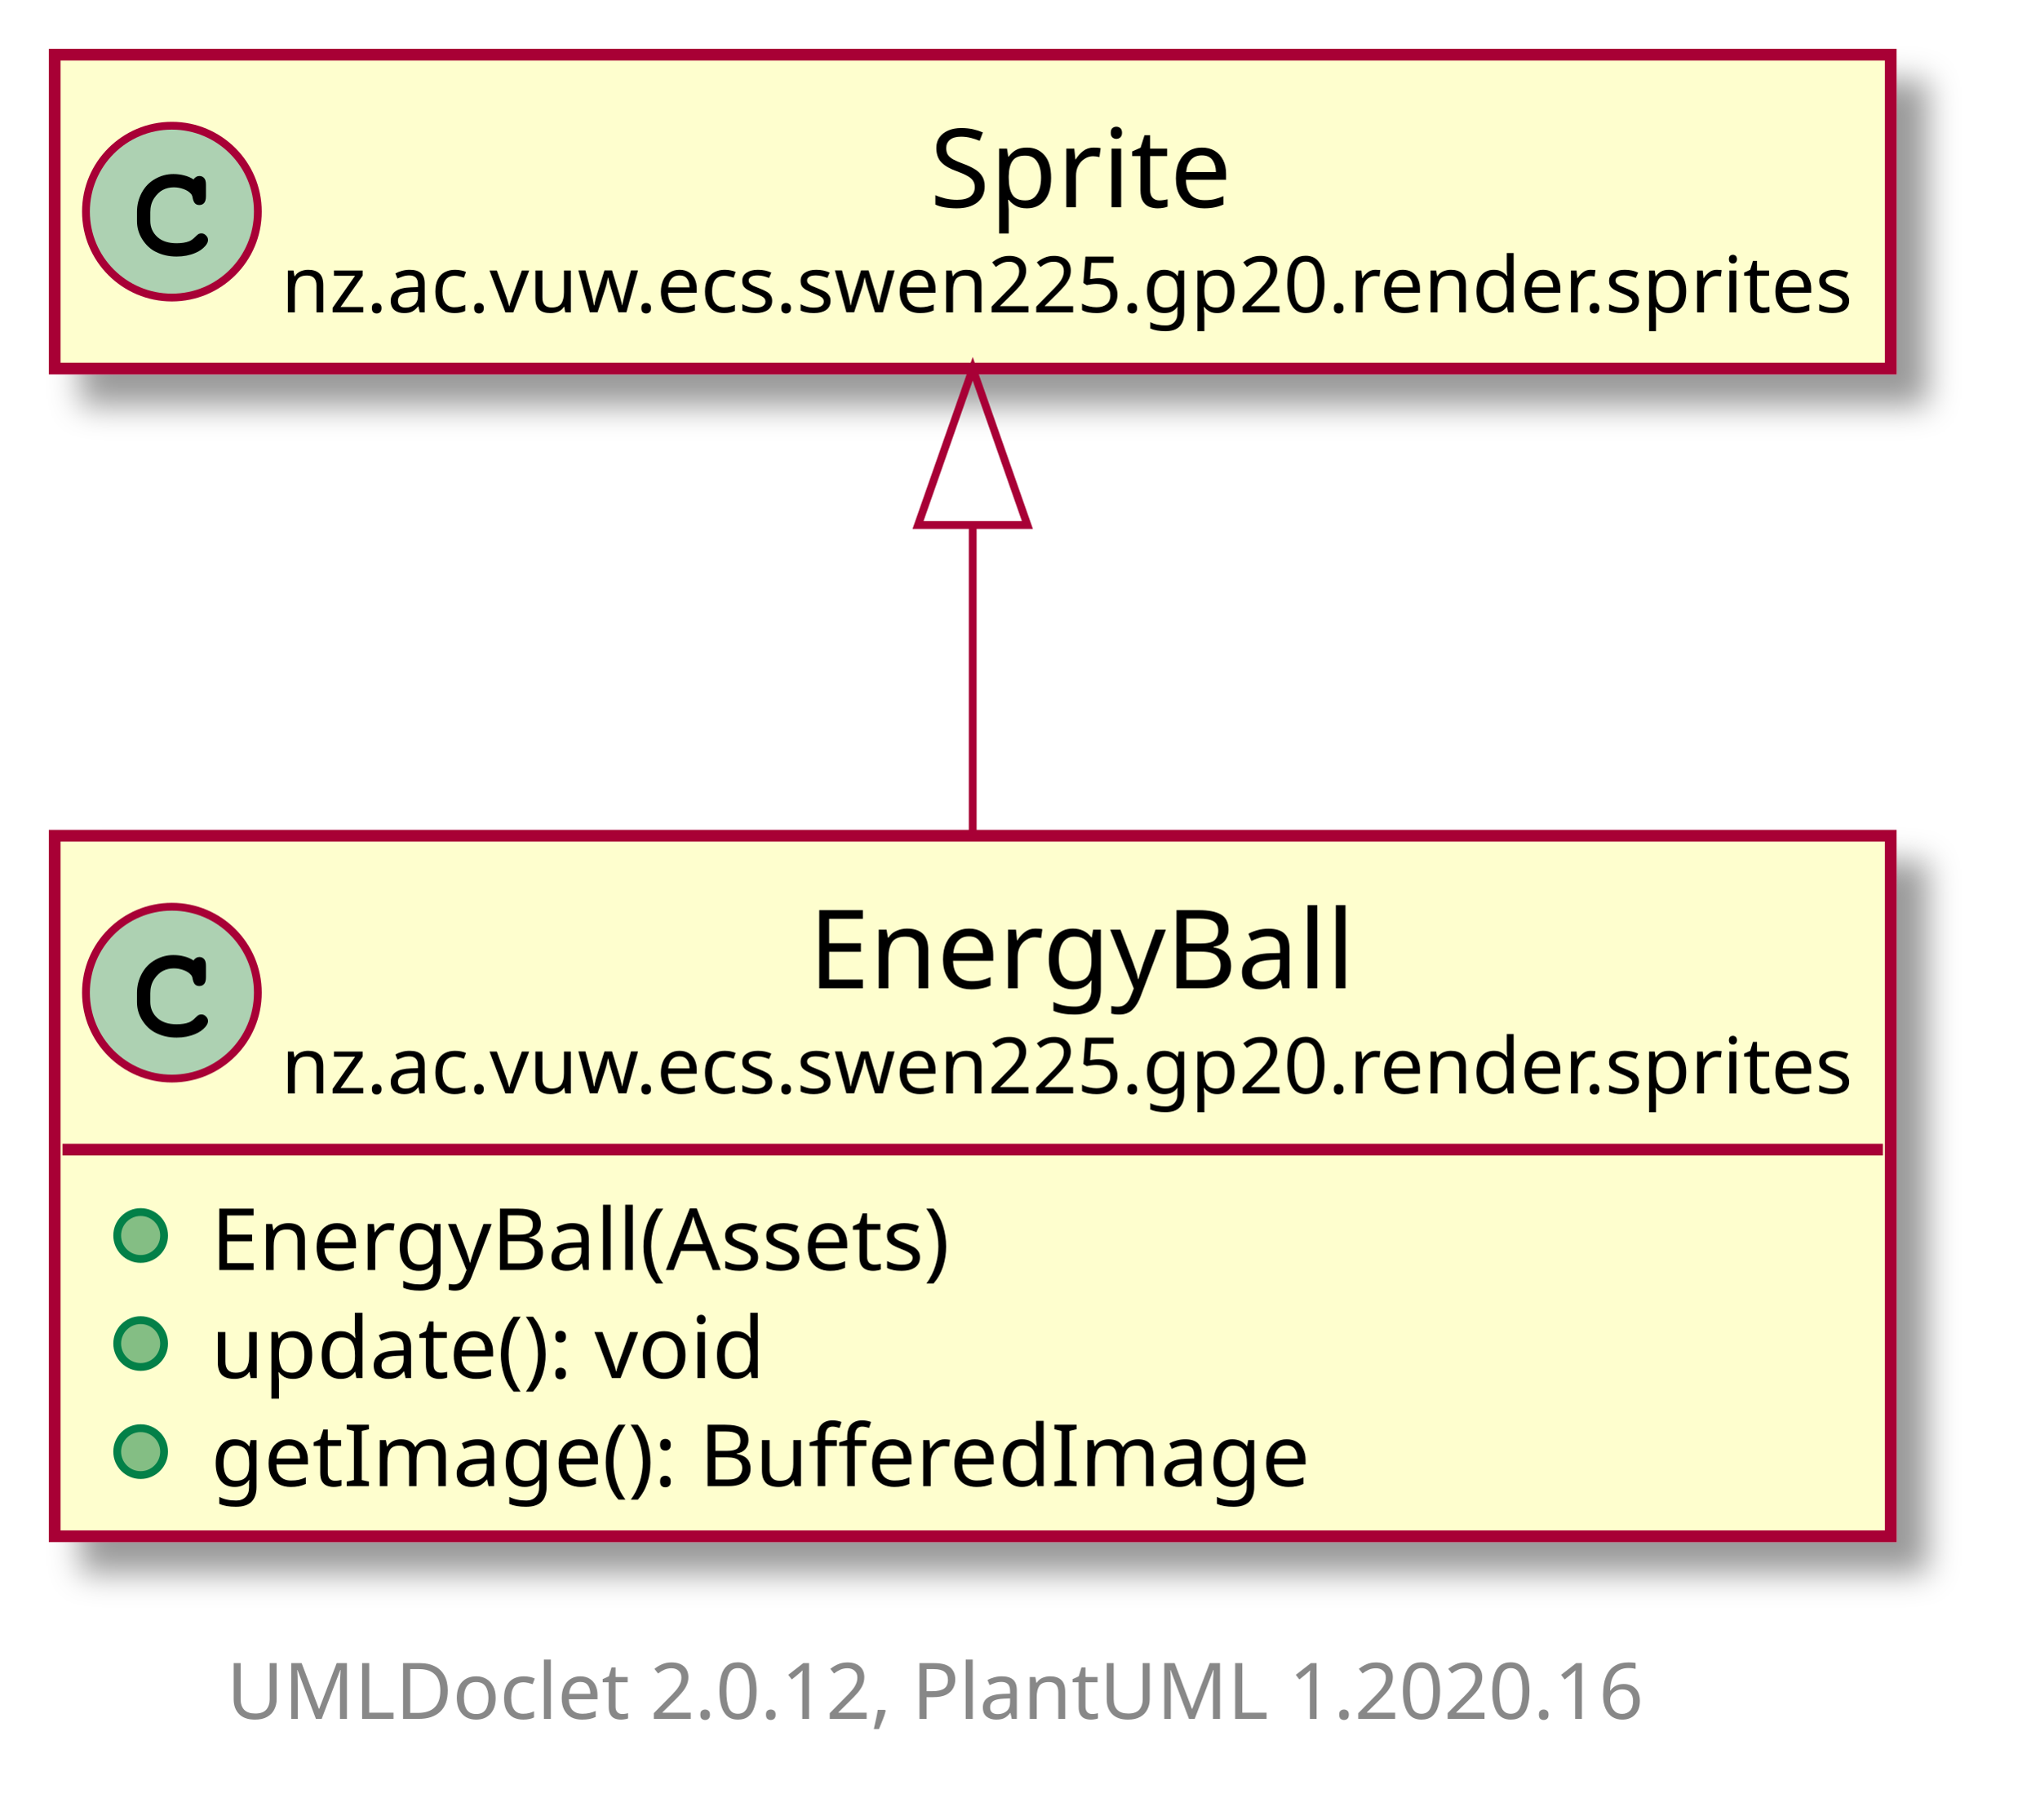
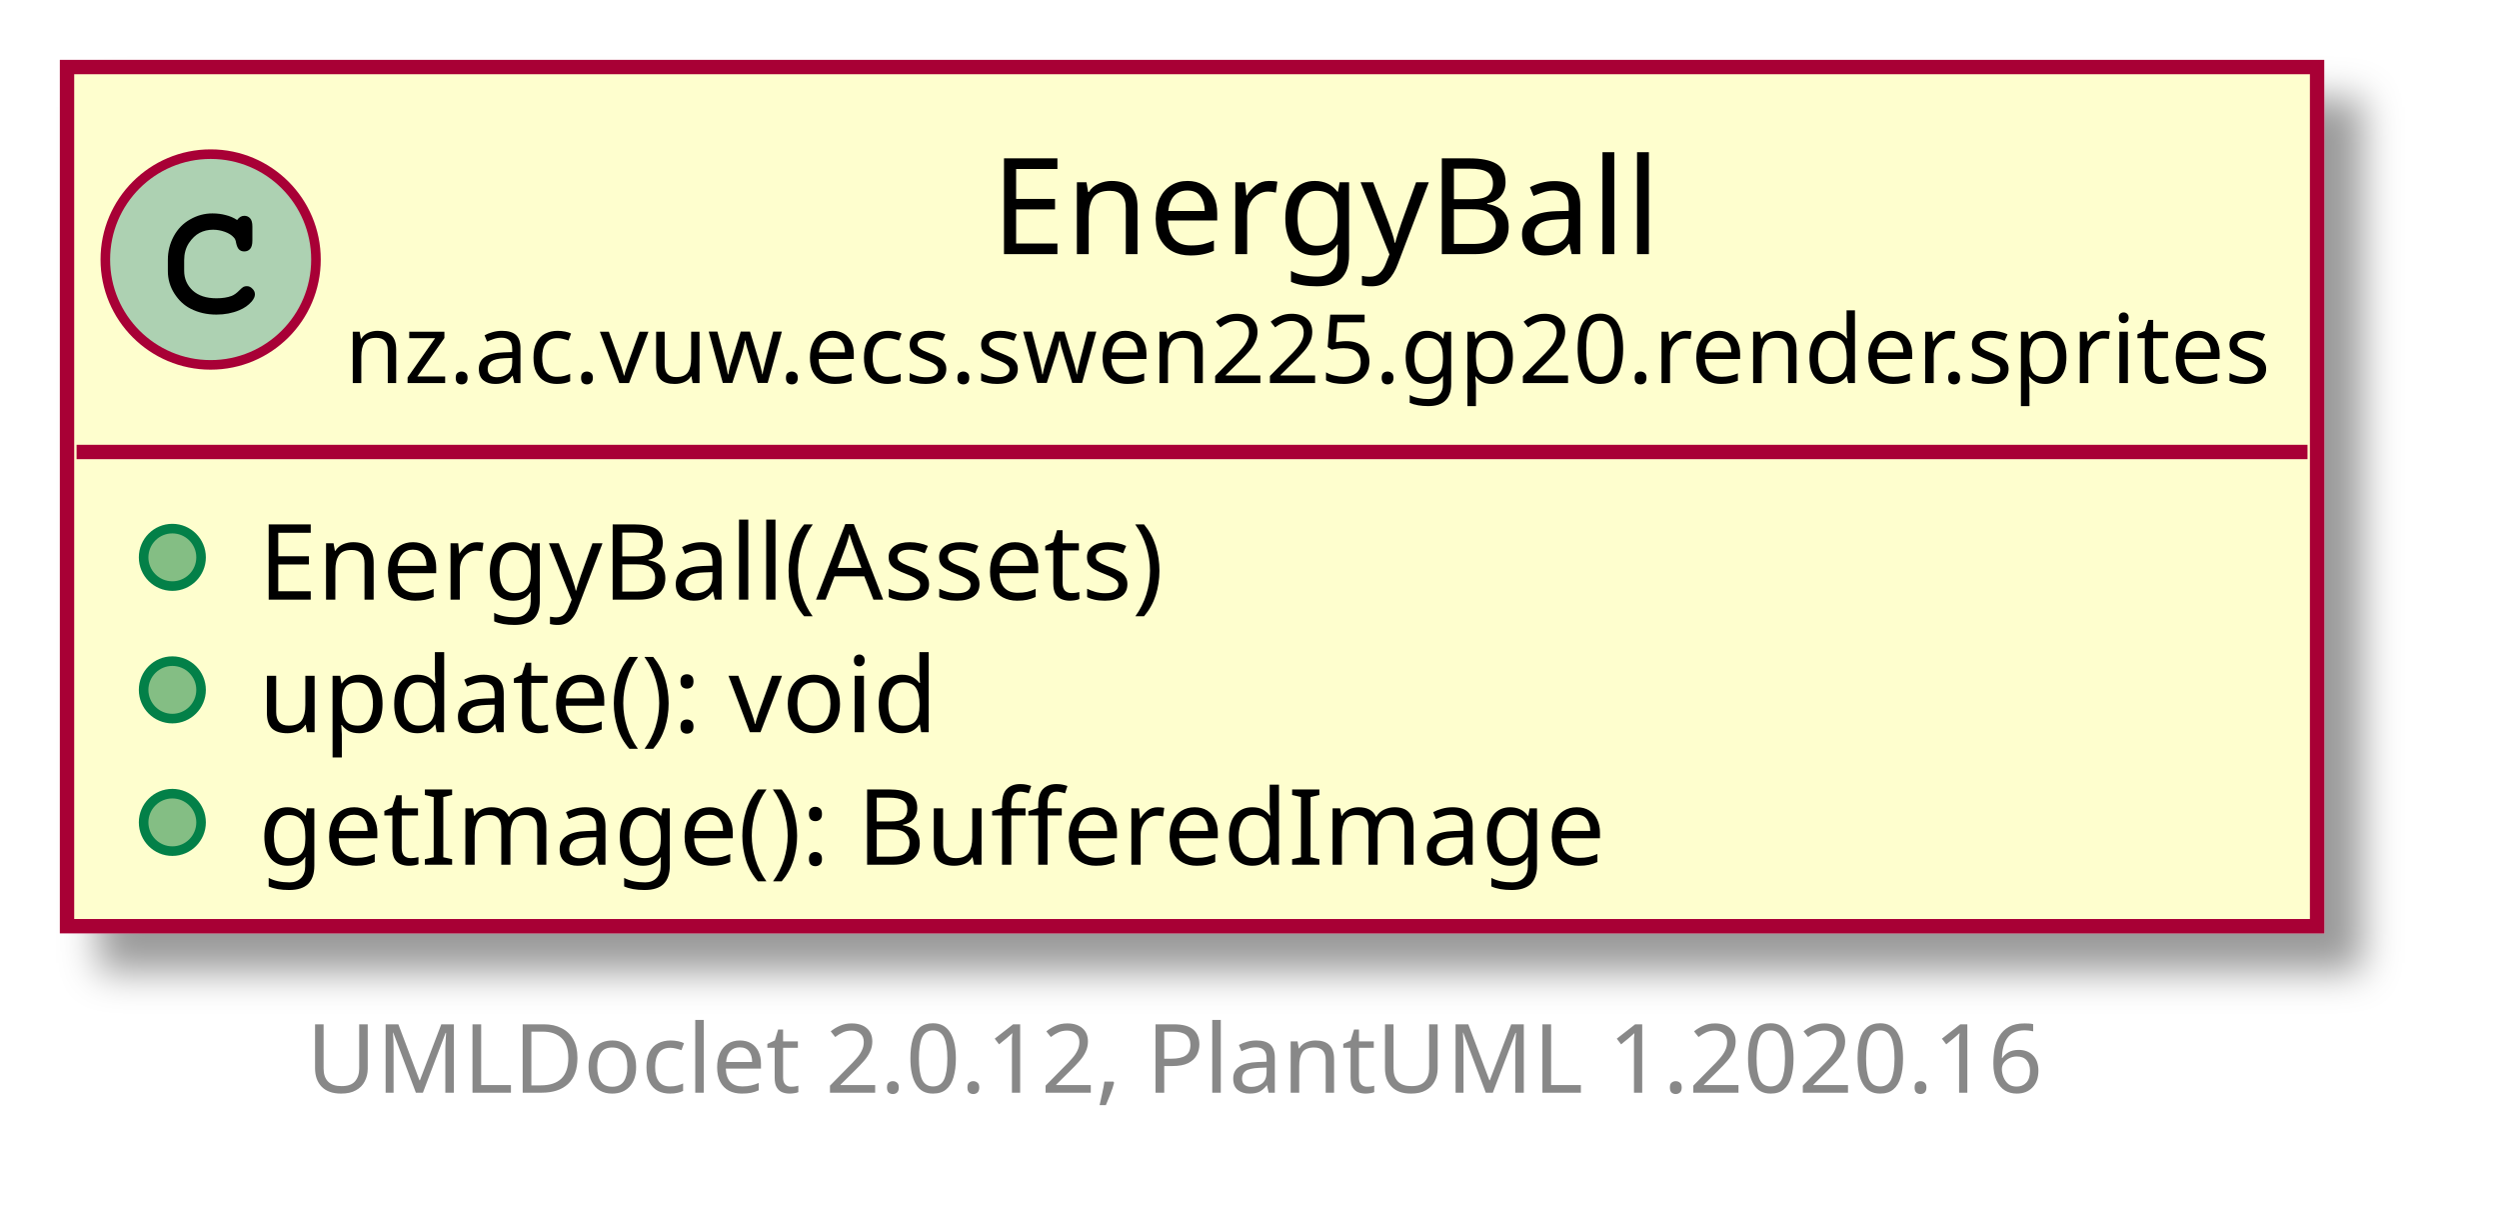
- <svg xmlns="http://www.w3.org/2000/svg" xmlns:xlink="http://www.w3.org/1999/xlink" contentScriptType="application/ecmascript" contentStyleType="text/css" height="233px" preserveAspectRatio="none" style="width:261px;height:233px;" version="1.1" viewBox="0 0 261 233" width="261px" zoomAndPan="magnify">
+ <svg xmlns="http://www.w3.org/2000/svg" xmlns:xlink="http://www.w3.org/1999/xlink" contentScriptType="application/ecmascript" contentStyleType="text/css" height="127px" preserveAspectRatio="none" style="width:261px;height:127px;" version="1.1" viewBox="0 0 261 127" width="261px" zoomAndPan="magnify">
  <defs>
-     <filter height="300%" id="f1ms01k7u8trdt" width="300%" x="-1" y="-1">
+     <filter height="300%" id="fns8fwlqr38sn" width="300%" x="-1" y="-1">
      <feGaussianBlur result="blurOut" stdDeviation="2.0" />
      <feColorMatrix in="blurOut" result="blurOut2" type="matrix" values="0 0 0 0 0 0 0 0 0 0 0 0 0 0 0 0 0 0 .4 0" />
      <feOffset dx="4.0" dy="4.0" in="blurOut2" result="blurOut3" />
      <feBlend in="SourceGraphic" in2="blurOut3" mode="normal" />
    </filter>
  </defs>
  <g>
    <a href="EnergyBall.html" target="_top" title="EnergyBall.html" xlink:actuate="onRequest" xlink:href="EnergyBall.html" xlink:show="new" xlink:title="EnergyBall.html" xlink:type="simple">
-       <rect codeLine="5" fill="#FEFECE" filter="url(#f1ms01k7u8trdt)" height="89.695" id="nz.ac.vuw.ecs.swen225.gp20.render.sprites.EnergyBall" style="stroke: #A80036; stroke-width: 1.5;" width="235" x="7" y="107" />
-       <ellipse cx="22" cy="127.094" fill="#ADD1B2" rx="11" ry="11" style="stroke: #A80036; stroke-width: 1.0;" />
-       <path d="M24.766,122.969 Q24.922,122.75 25.109,122.641 Q25.297,122.531 25.516,122.531 Q25.891,122.531 26.125,122.797 Q26.359,123.047 26.359,123.656 L26.359,125.109 Q26.359,125.719 26.125,125.984 Q25.891,126.25 25.516,126.25 Q25.172,126.25 24.969,126.047 Q24.766,125.859 24.656,125.344 Q24.609,124.984 24.422,124.797 Q24.094,124.422 23.484,124.203 Q22.875,123.984 22.25,123.984 Q21.484,123.984 20.844,124.312 Q20.219,124.641 19.719,125.391 Q19.234,126.141 19.234,127.172 L19.234,128.266 Q19.234,129.5 20.125,130.328 Q21.016,131.141 22.609,131.141 Q23.547,131.141 24.203,130.891 Q24.594,130.734 25.016,130.297 Q25.281,130.031 25.422,129.953 Q25.578,129.875 25.781,129.875 Q26.109,129.875 26.359,130.141 Q26.625,130.391 26.625,130.734 Q26.625,131.078 26.281,131.484 Q25.781,132.062 24.984,132.391 Q23.906,132.844 22.609,132.844 Q21.094,132.844 19.891,132.219 Q18.906,131.719 18.219,130.656 Q17.531,129.578 17.531,128.297 L17.531,127.141 Q17.531,125.812 18.141,124.672 Q18.766,123.516 19.859,122.906 Q20.953,122.281 22.188,122.281 Q22.922,122.281 23.562,122.453 Q24.219,122.609 24.766,122.969 Z " />
-       <text fill="#000000" font-family="sans-serif" font-size="14" lengthAdjust="spacingAndGlyphs" textLength="68" x="103.5" y="126.533">EnergyBall</text>
-       <text fill="#000000" font-family="sans-serif" font-size="10" lengthAdjust="spacingAndGlyphs" textLength="203" x="36" y="139.99">nz.ac.vuw.ecs.swen225.gp20.render.sprites</text>
-       <line style="stroke: #A80036; stroke-width: 1.5;" x1="8" x2="241" y1="147.188" y2="147.188" />
-       <ellipse cx="18" cy="158.188" fill="#84BE84" rx="3" ry="3" style="stroke: #038048; stroke-width: 1.0;" />
-       <text fill="#000000" font-family="sans-serif" font-size="11" lengthAdjust="spacingAndGlyphs" textLength="94" x="27" y="162.606">EnergyBall(Assets)</text>
-       <ellipse cx="18" cy="172.023" fill="#84BE84" rx="3" ry="3" style="stroke: #038048; stroke-width: 1.0;" />
-       <text fill="#000000" font-family="sans-serif" font-size="11" lengthAdjust="spacingAndGlyphs" textLength="67" x="27" y="176.442">update(): void</text>
-       <ellipse cx="18" cy="185.859" fill="#84BE84" rx="3" ry="3" style="stroke: #038048; stroke-width: 1.0;" />
-       <text fill="#000000" font-family="sans-serif" font-size="11" lengthAdjust="spacingAndGlyphs" textLength="130" x="27" y="190.278">getImage(): BufferedImage</text>
-     </a>
-     <a href="Sprite.html" target="_top" title="Sprite.html" xlink:actuate="onRequest" xlink:href="Sprite.html" xlink:show="new" xlink:title="Sprite.html" xlink:type="simple">
-       <rect codeLine="11" fill="#FEFECE" filter="url(#f1ms01k7u8trdt)" height="40.188" id="nz.ac.vuw.ecs.swen225.gp20.render.sprites.Sprite" style="stroke: #A80036; stroke-width: 1.5;" width="235" x="7" y="7" />
+       <rect codeLine="5" fill="#FEFECE" filter="url(#fns8fwlqr38sn)" height="89.695" id="nz.ac.vuw.ecs.swen225.gp20.render.sprites.EnergyBall" style="stroke: #A80036; stroke-width: 1.5;" width="235" x="7" y="7" />
      <ellipse cx="22" cy="27.094" fill="#ADD1B2" rx="11" ry="11" style="stroke: #A80036; stroke-width: 1.0;" />
      <path d="M24.766,22.969 Q24.922,22.75 25.109,22.641 Q25.297,22.531 25.516,22.531 Q25.891,22.531 26.125,22.797 Q26.359,23.047 26.359,23.656 L26.359,25.109 Q26.359,25.719 26.125,25.984 Q25.891,26.25 25.516,26.25 Q25.172,26.25 24.969,26.047 Q24.766,25.859 24.656,25.344 Q24.609,24.984 24.422,24.797 Q24.094,24.422 23.484,24.203 Q22.875,23.984 22.25,23.984 Q21.484,23.984 20.844,24.312 Q20.219,24.641 19.719,25.391 Q19.234,26.141 19.234,27.172 L19.234,28.266 Q19.234,29.5 20.125,30.328 Q21.016,31.141 22.609,31.141 Q23.547,31.141 24.203,30.891 Q24.594,30.734 25.016,30.297 Q25.281,30.031 25.422,29.953 Q25.578,29.875 25.781,29.875 Q26.109,29.875 26.359,30.141 Q26.625,30.391 26.625,30.734 Q26.625,31.078 26.281,31.484 Q25.781,32.062 24.984,32.391 Q23.906,32.844 22.609,32.844 Q21.094,32.844 19.891,32.219 Q18.906,31.719 18.219,30.656 Q17.531,29.578 17.531,28.297 L17.531,27.141 Q17.531,25.812 18.141,24.672 Q18.766,23.516 19.859,22.906 Q20.953,22.281 22.188,22.281 Q22.922,22.281 23.562,22.453 Q24.219,22.609 24.766,22.969 Z " />
-       <text fill="#000000" font-family="sans-serif" font-size="14" lengthAdjust="spacingAndGlyphs" textLength="37" x="119" y="26.533">Sprite</text>
+       <text fill="#000000" font-family="sans-serif" font-size="14" lengthAdjust="spacingAndGlyphs" textLength="68" x="103.5" y="26.533">EnergyBall</text>
      <text fill="#000000" font-family="sans-serif" font-size="10" lengthAdjust="spacingAndGlyphs" textLength="203" x="36" y="39.99">nz.ac.vuw.ecs.swen225.gp20.render.sprites</text>
+       <line style="stroke: #A80036; stroke-width: 1.5;" x1="8" x2="241" y1="47.188" y2="47.188" />
+       <ellipse cx="18" cy="58.188" fill="#84BE84" rx="3" ry="3" style="stroke: #038048; stroke-width: 1.0;" />
+       <text fill="#000000" font-family="sans-serif" font-size="11" lengthAdjust="spacingAndGlyphs" textLength="94" x="27" y="62.606">EnergyBall(Assets)</text>
+       <ellipse cx="18" cy="72.023" fill="#84BE84" rx="3" ry="3" style="stroke: #038048; stroke-width: 1.0;" />
+       <text fill="#000000" font-family="sans-serif" font-size="11" lengthAdjust="spacingAndGlyphs" textLength="67" x="27" y="76.442">update(): void</text>
+       <ellipse cx="18" cy="85.859" fill="#84BE84" rx="3" ry="3" style="stroke: #038048; stroke-width: 1.0;" />
+       <text fill="#000000" font-family="sans-serif" font-size="11" lengthAdjust="spacingAndGlyphs" textLength="130" x="27" y="90.278">getImage(): BufferedImage</text>
    </a>
-     <path codeLine="13" d="M124.5,67.25 C124.5,79.89 124.5,93.98 124.5,106.94 " fill="none" id="nz.ac.vuw.ecs.swen225.gp20.render.sprites.Sprite-backto-nz.ac.vuw.ecs.swen225.gp20.render.sprites.EnergyBall" style="stroke: #A80036; stroke-width: 1.0;" />
-     <polygon fill="none" points="117.5,67.22,124.5,47.22,131.5,67.22,117.5,67.22" style="stroke: #A80036; stroke-width: 1.0;" />
-     <text fill="#888888" font-family="sans-serif" font-size="10" lengthAdjust="spacingAndGlyphs" textLength="185" x="29" y="220.076">UMLDoclet 2.0.12, PlantUML 1.2020.16</text>
+     <text fill="#888888" font-family="sans-serif" font-size="10" lengthAdjust="spacingAndGlyphs" textLength="185" x="32" y="114.076">UMLDoclet 2.0.12, PlantUML 1.2020.16</text>
  </g>
</svg>
